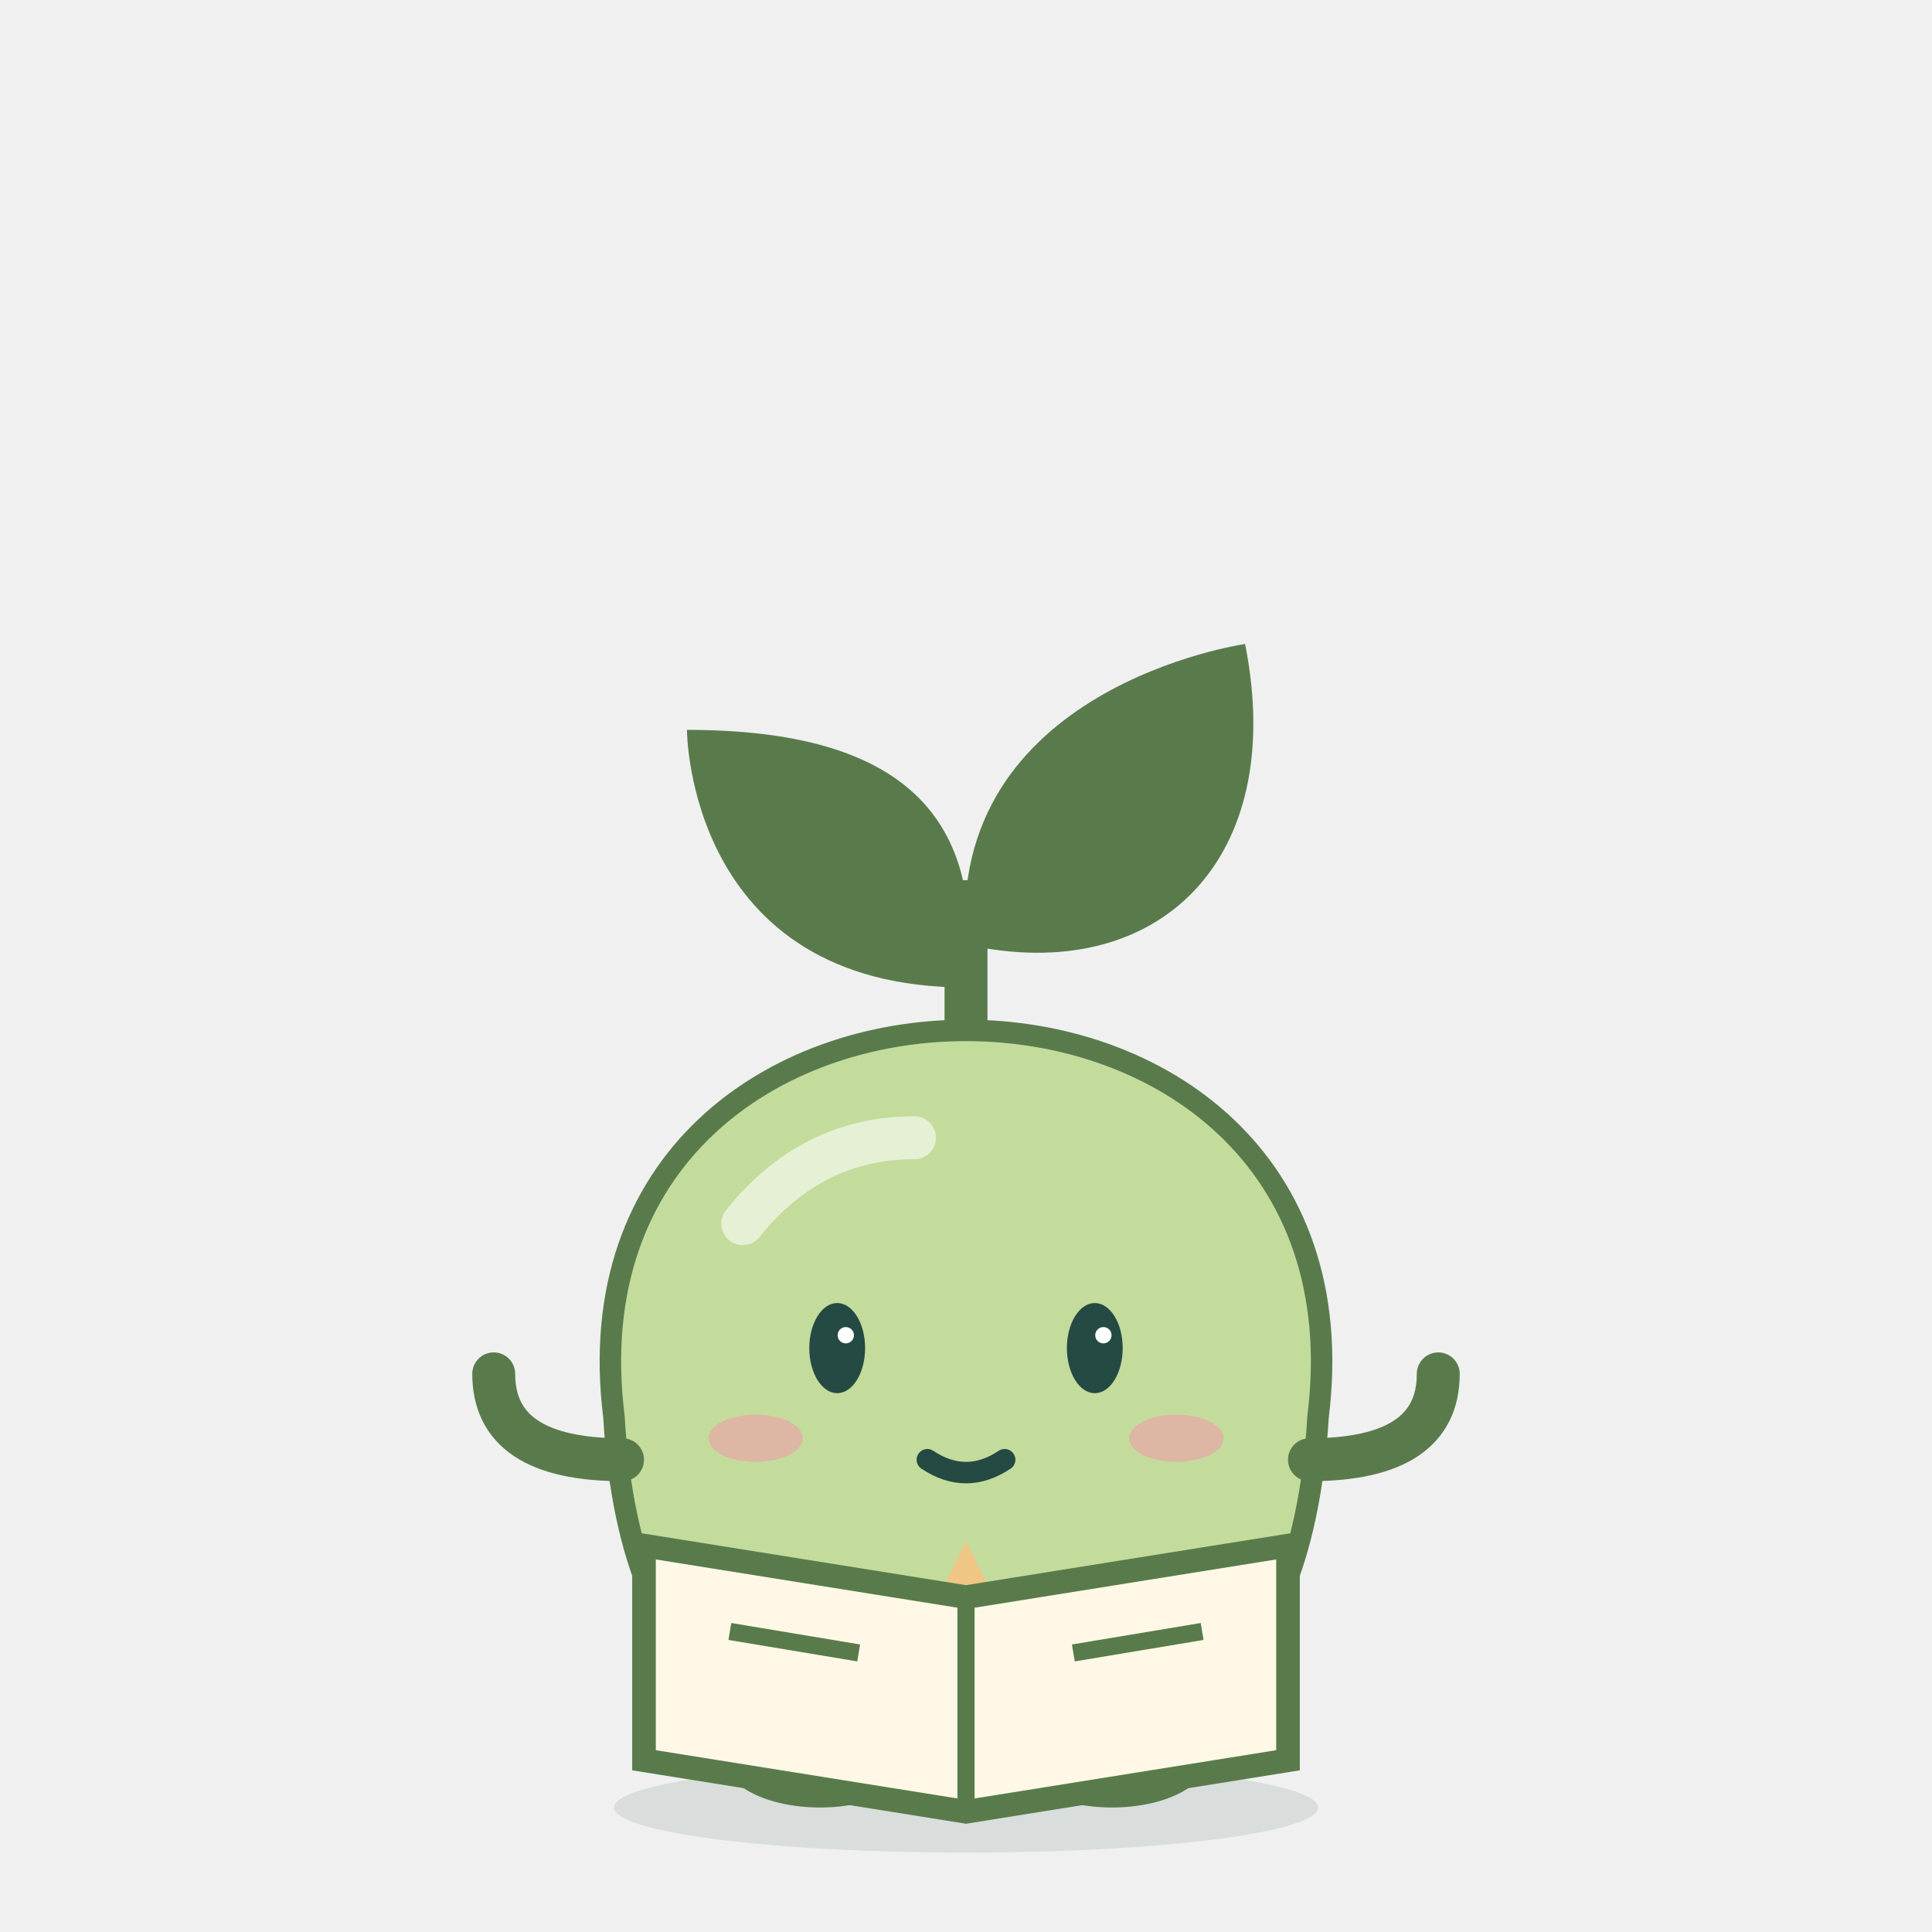
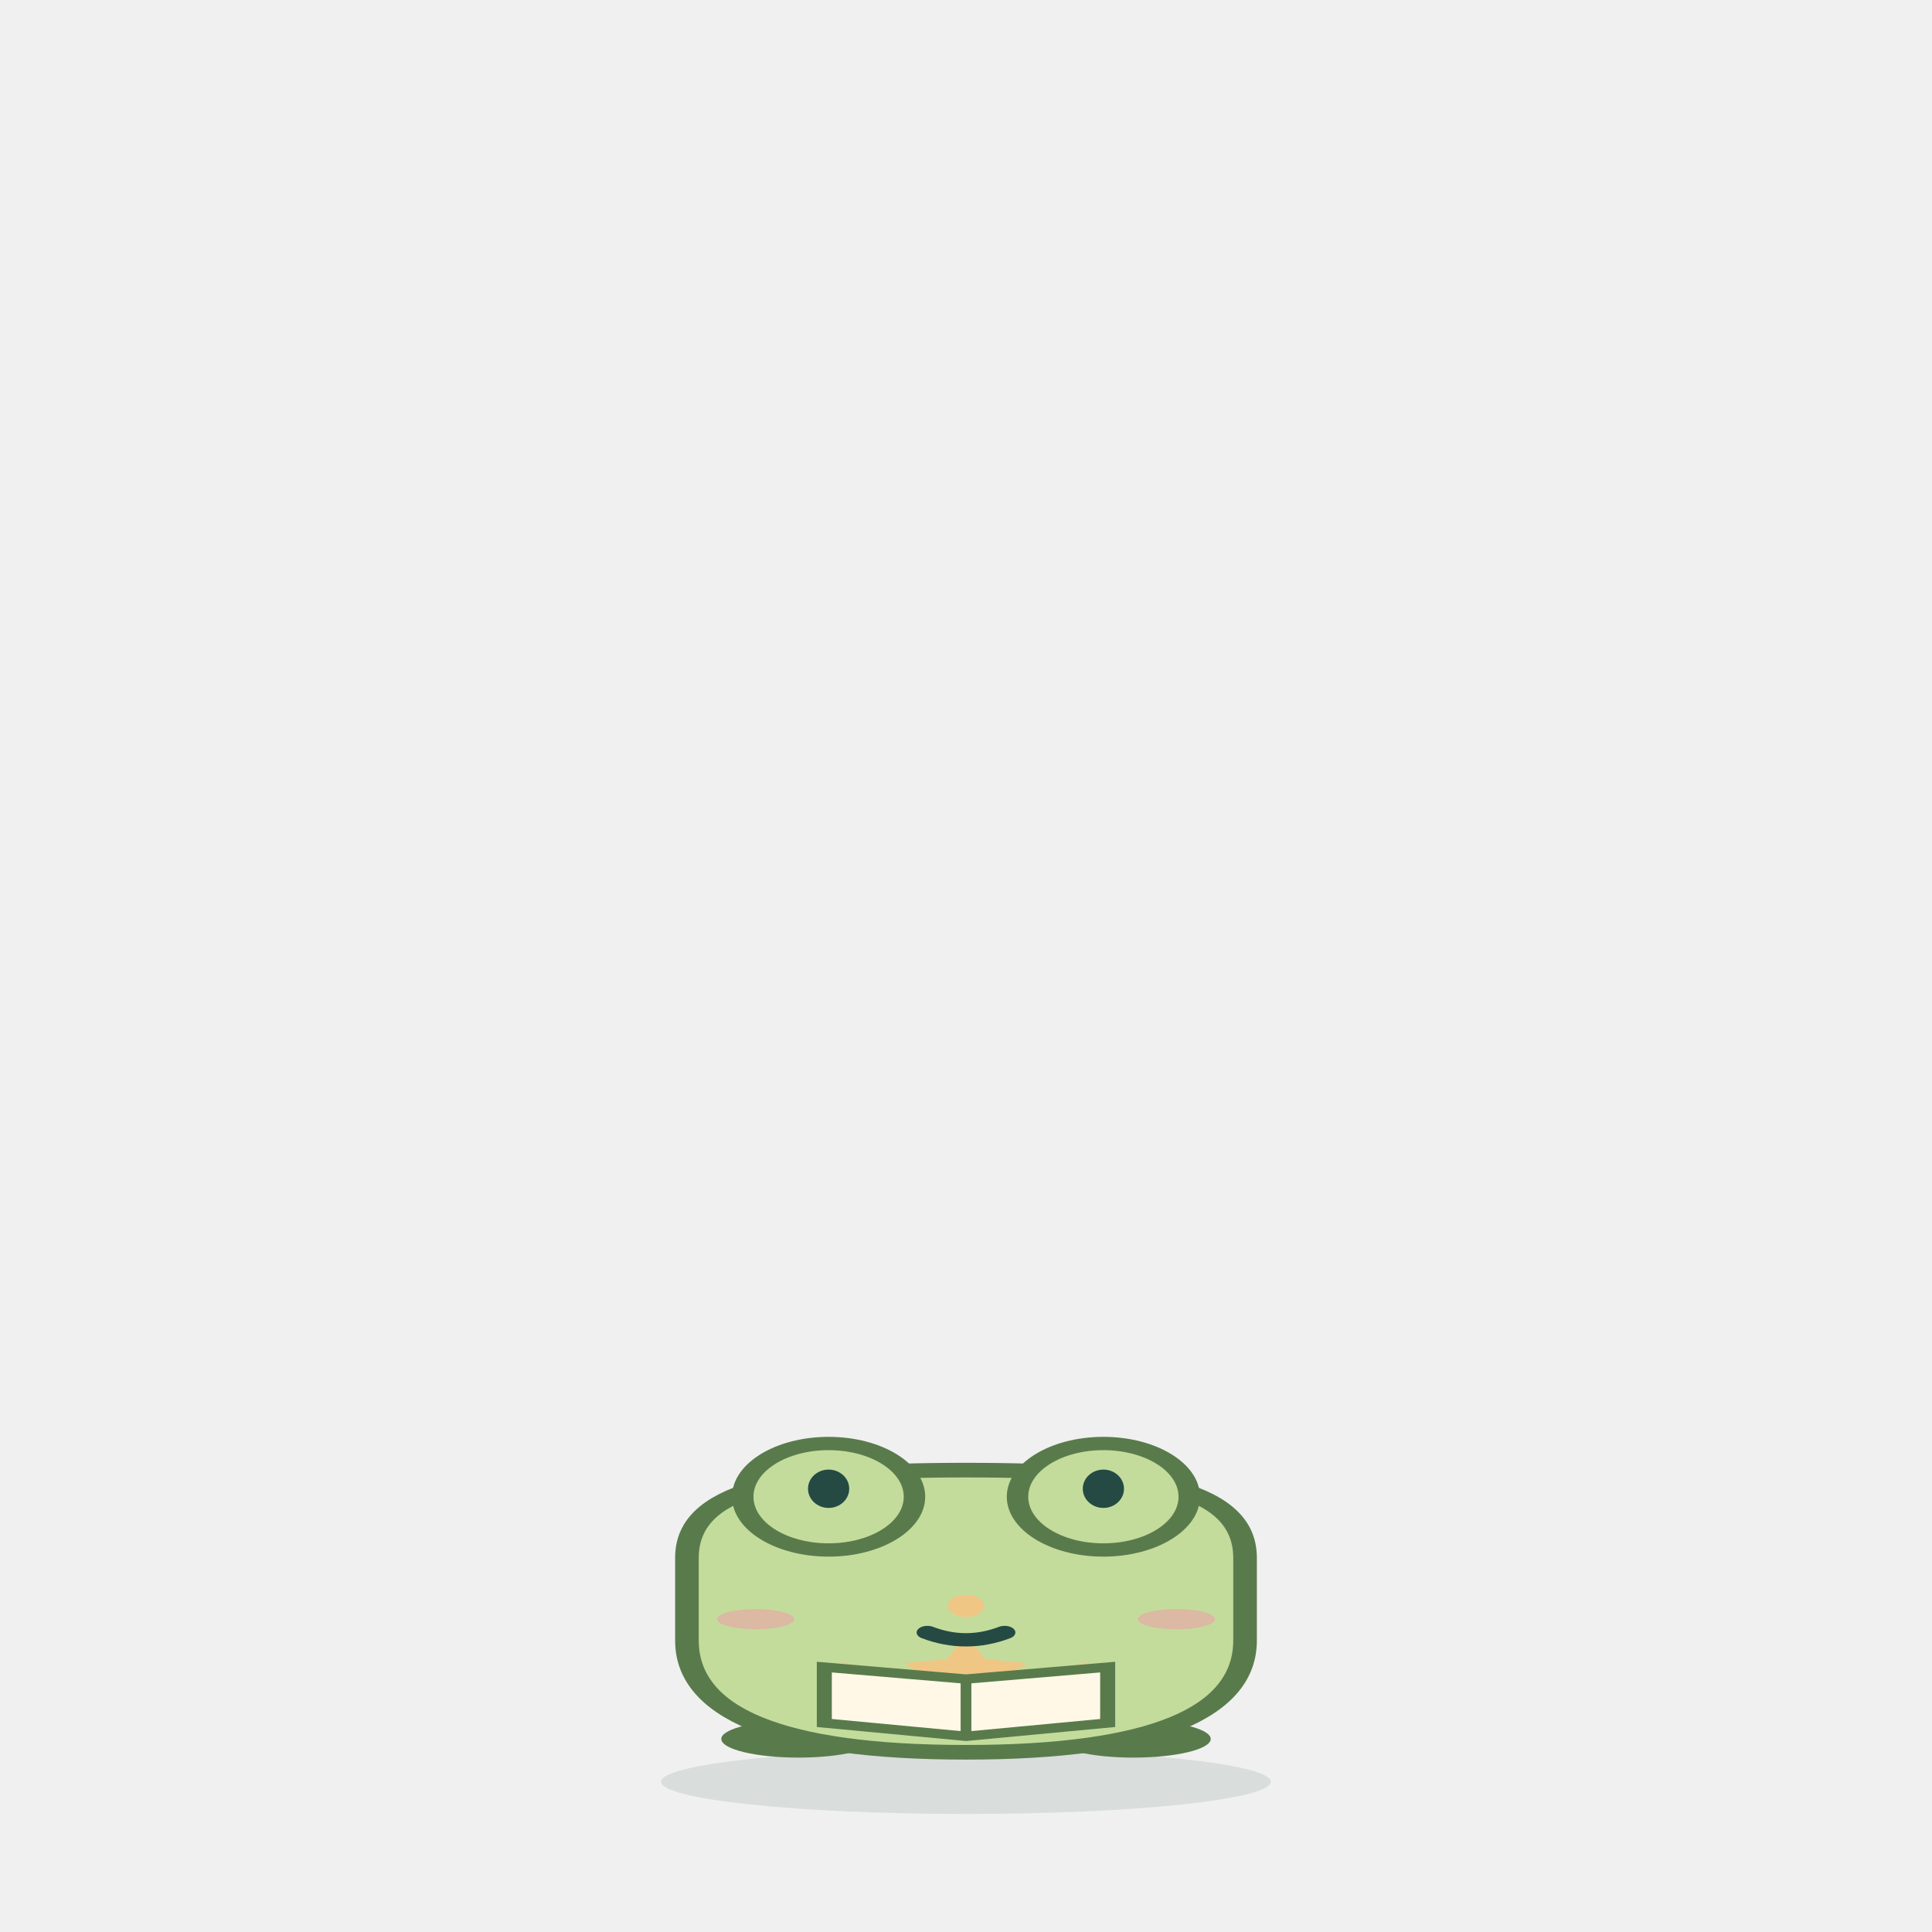
- <svg xmlns="http://www.w3.org/2000/svg" viewBox="-15 -25 45 45" role="img" aria-label="Sprout Buddy">
-   <style>
- #body-js{transform-origin:7.5px 15px}.breathe{animation:breathe 3s ease-in-out infinite}.rest{animation:breathe 5s ease-in-out infinite}.celebrate{animation:bounce .7s ease-in-out infinite}.work{animation:breathe 1.7s ease-in-out infinite}.sway{animation:sway 1s ease-in-out infinite}.sparkle,.dream{animation:glow 1.6s ease-in-out infinite}.leaf{transform-origin:7.5px 1px;animation:sway 3s ease-in-out infinite}
- @keyframes breathe{50%{transform:translateY(-.5px) scaleY(1.02)}}@keyframes bounce{50%{transform:translateY(-2px) rotate(-3deg)}}@keyframes sway{50%{transform:rotate(5deg)}}@keyframes glow{50%{opacity:.4}}
- @media(prefers-reduced-motion:reduce){*{animation:none!important}}
- </style>
-   <ellipse id="shadow-js" cx="7.5" cy="17.1" rx="8.2" ry="1.05" fill="#294b43" opacity=".12" />
-   <g id="body-js">
-     <g class="work">
-       <g class="leaf">
-         <path d="M7.5 2V-4" stroke="#597b4c" stroke-width="1" stroke-linecap="round" />
-         <path d="M7.5-2C1-2 1-8 1-8c5 0 7 2 6.5 6zM7.5-3C7-9 14-10 14-10c1 5-2 8-6.5 7z" fill="#597b4c" />
-       </g>
-       <ellipse cx="4.1" cy="16" rx="2.2" ry="1.1" fill="#597b4c" />
-       <ellipse cx="10.9" cy="16" rx="2.2" ry="1.1" fill="#597b4c" />
-       <path d="M-.7 8C-2.2-4 17.2-4 15.7 8c-.4 6.8-4 8.1-8.2 8.1S-.3 14.8-.7 8z" fill="#c3dc9c" stroke="#597b4c" stroke-width=".5" />
-       <path d="M2.3 3.5q1.6-2 4-2" fill="none" stroke="white" opacity=".58" stroke-width="1" stroke-linecap="round" />
-       <g id="matcha-lab-idle-accent">
-         <path d="M7.5 10.9l.6 1.2 1.3.2-.95.95.2 1.3-1.15-.65-1.15.65.2-1.3-.95-.95 1.3-.2z" fill="#f0c685" />
-       </g>
-       <g id="eyes-js" fill="#254a44">
-         <ellipse cx="4.5" cy="6.4" rx=".65" ry="1.05" />
-         <ellipse cx="10.5" cy="6.4" rx=".65" ry="1.05" />
-         <circle cx="4.7" cy="6.1" r=".19" fill="white" />
-         <circle cx="10.7" cy="6.1" r=".19" fill="white" />
-       </g>
-       <g id="eyes-doze" style="display:none">
-         <path d="M3.3 7h2.4M9.3 7h2.4" stroke="#254a44" stroke-width=".8" />
-       </g>
-       <ellipse cx="2.6" cy="8.5" rx="1.1" ry=".55" fill="#ee9caa" opacity=".6" />
-       <ellipse cx="12.4" cy="8.5" rx="1.1" ry=".55" fill="#ee9caa" opacity=".6" />
-       <g fill="none" stroke="#254a44" stroke-width=".5" stroke-linecap="round">
-         <path d="M6.6 9q.9.6 1.8 0" />
-       </g>
-       <path d="M-.5 9q-3 0-3-2M15.5 9q3 0 3-2" fill="none" stroke="#597b4c" stroke-width="1" stroke-linecap="round" />
-       <g class="tool">
-         <path d="M0 11l7.5 1.2L15 11v5L7.5 17.2 0 16z" fill="#fff8e7" stroke="#597b4c" stroke-width=".55" />
-         <path d="M7.5 12.2v5M2 13l3 .5M10 13.5l3-.5" fill="none" stroke="#597b4c" stroke-width=".4" />
+ <svg xmlns="http://www.w3.org/2000/svg" viewBox="-15 -25 45 45" role="img" data-species="frog" aria-label="Matcha Frog">
+   <style>#body-js{transform-origin:7.5px 15px}.breathe{animation:breathe 3s ease-in-out infinite}.rest{animation:breathe 5s ease-in-out infinite}.celebrate{animation:bounce .7s ease-in-out infinite}.work{animation:breathe 1.7s ease-in-out infinite}.sway{animation:sway 1s ease-in-out infinite}.sparkle,.dream{animation:glow 1.6s ease-in-out infinite}.leaf{transform-origin:7.5px 3.7px;animation:sway 3s ease-in-out infinite}@keyframes breathe{50%{transform:translateY(-.25px) scaleY(1.012)}}@keyframes bounce{50%{transform:translateY(-1px) rotate(-2deg)}}@keyframes sway{50%{transform:rotate(3deg)}}@keyframes glow{50%{opacity:.4}}@media(prefers-reduced-motion:reduce){*{animation:none!important}}</style>
+   <ellipse id="shadow-js" cx="7.5" cy="16.5" rx="7.1" ry=".75" fill="#294b43" opacity=".12" />
+   <g data-size-profile="legacy-pet-footprint" transform="translate(0 6.08) scale(1 .62)">
+     <g id="body-js">
+       <g class="work">
+         <ellipse cx="3.6" cy="15.2" rx="1.8" ry=".7" fill="#597b4c" />
+         <ellipse cx="11.4" cy="15.2" rx="1.8" ry=".7" fill="#597b4c" />
+         <path d="M1 8.4C1 5.8 3.2 5.1 7.5 5.1s6.5.7 6.5 3.3v3.1c0 2.7-2.1 4.2-6.5 4.2S1 14.2 1 11.5z" fill="#c3dc9c" stroke="#597b4c" stroke-width=".55" />
+         <circle cx="4.3" cy="6.1" r="2" fill="#c3dc9c" stroke="#597b4c" stroke-width=".5" />
+         <circle cx="10.7" cy="6.1" r="2" fill="#c3dc9c" stroke="#597b4c" stroke-width=".5" />
+         <circle cx="7.5" cy="10.2" r=".42" fill="#f0c685" />
+         <circle cx="4.7" cy="12.6" r=".28" fill="#f0c685" opacity=".55" />
+         <circle cx="10.3" cy="12.6" r=".28" fill="#f0c685" opacity=".55" />
+         <g id="matcha-lab-idle-accent">
+           <path d="M7.5 11.3l.45.9 1 .15-.72.7.17 1-.9-.48-.9.48.17-1-.72-.7 1-.15z" fill="#f0c685" />
+         </g>
+         <g id="eyes-js" fill="#254a44">
+           <ellipse cx="4.3" cy="5.8" rx=".48" ry=".72" />
+           <ellipse cx="10.7" cy="5.8" rx=".48" ry=".72" />
+         </g>
+         <g id="eyes-doze" style="display:none">
+           <path d="M3.3 9.1h2.4m4.2 0h2.4" stroke="#254a44" stroke-width=".7" />
+         </g>
+         <ellipse cx="2.6" cy="10.7" rx=".9" ry=".38" fill="#ee9caa" opacity=".55" />
+         <ellipse cx="12.4" cy="10.7" rx=".9" ry=".38" fill="#ee9caa" opacity=".55" />
+         <g fill="none" stroke="#254a44" stroke-width=".5" stroke-linecap="round">
+           <path d="M6.6 11.2q.9.55 1.8 0" />
+         </g>
+         <g class="tool">
+           <path d="M4.2 12.5l3.3.45 3.3-.45v2.1l-3.3.5-3.3-.5z" fill="#fff8e7" stroke="#597b4c" stroke-width=".35" />
+           <path d="M7.5 13v2" stroke="#597b4c" stroke-width=".25" />
+         </g>
      </g>
    </g>
  </g>
</svg>
